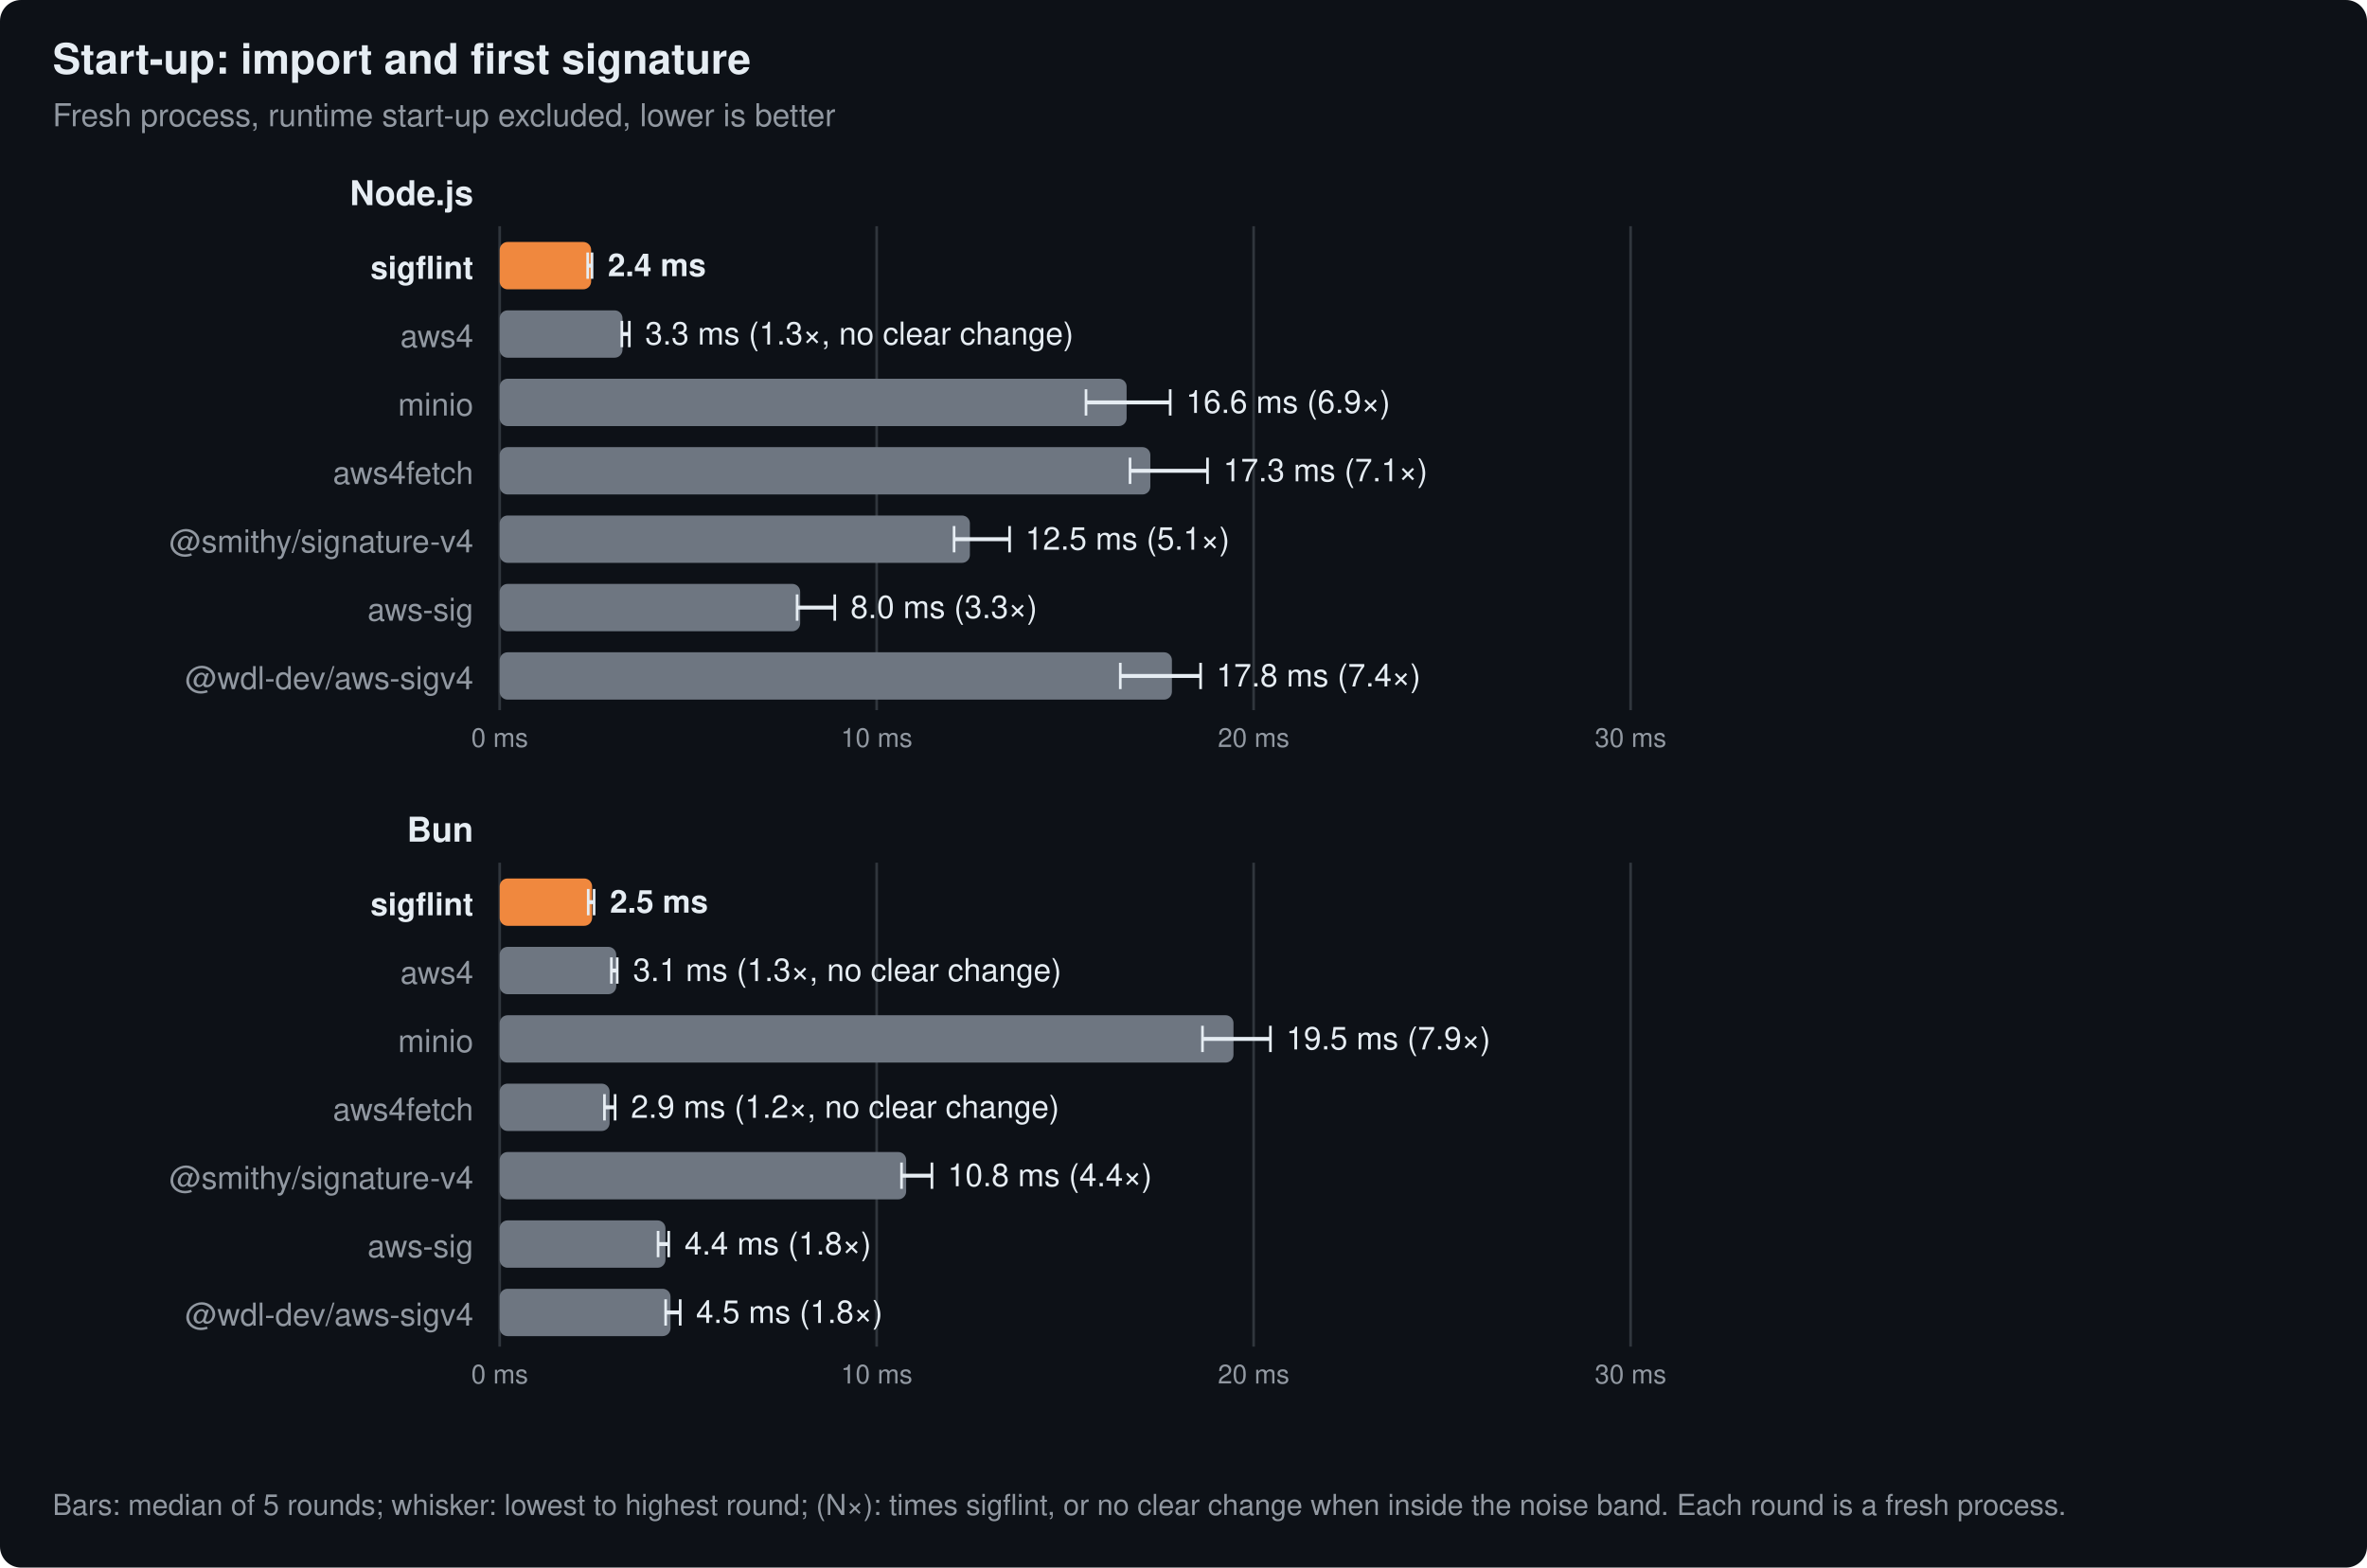
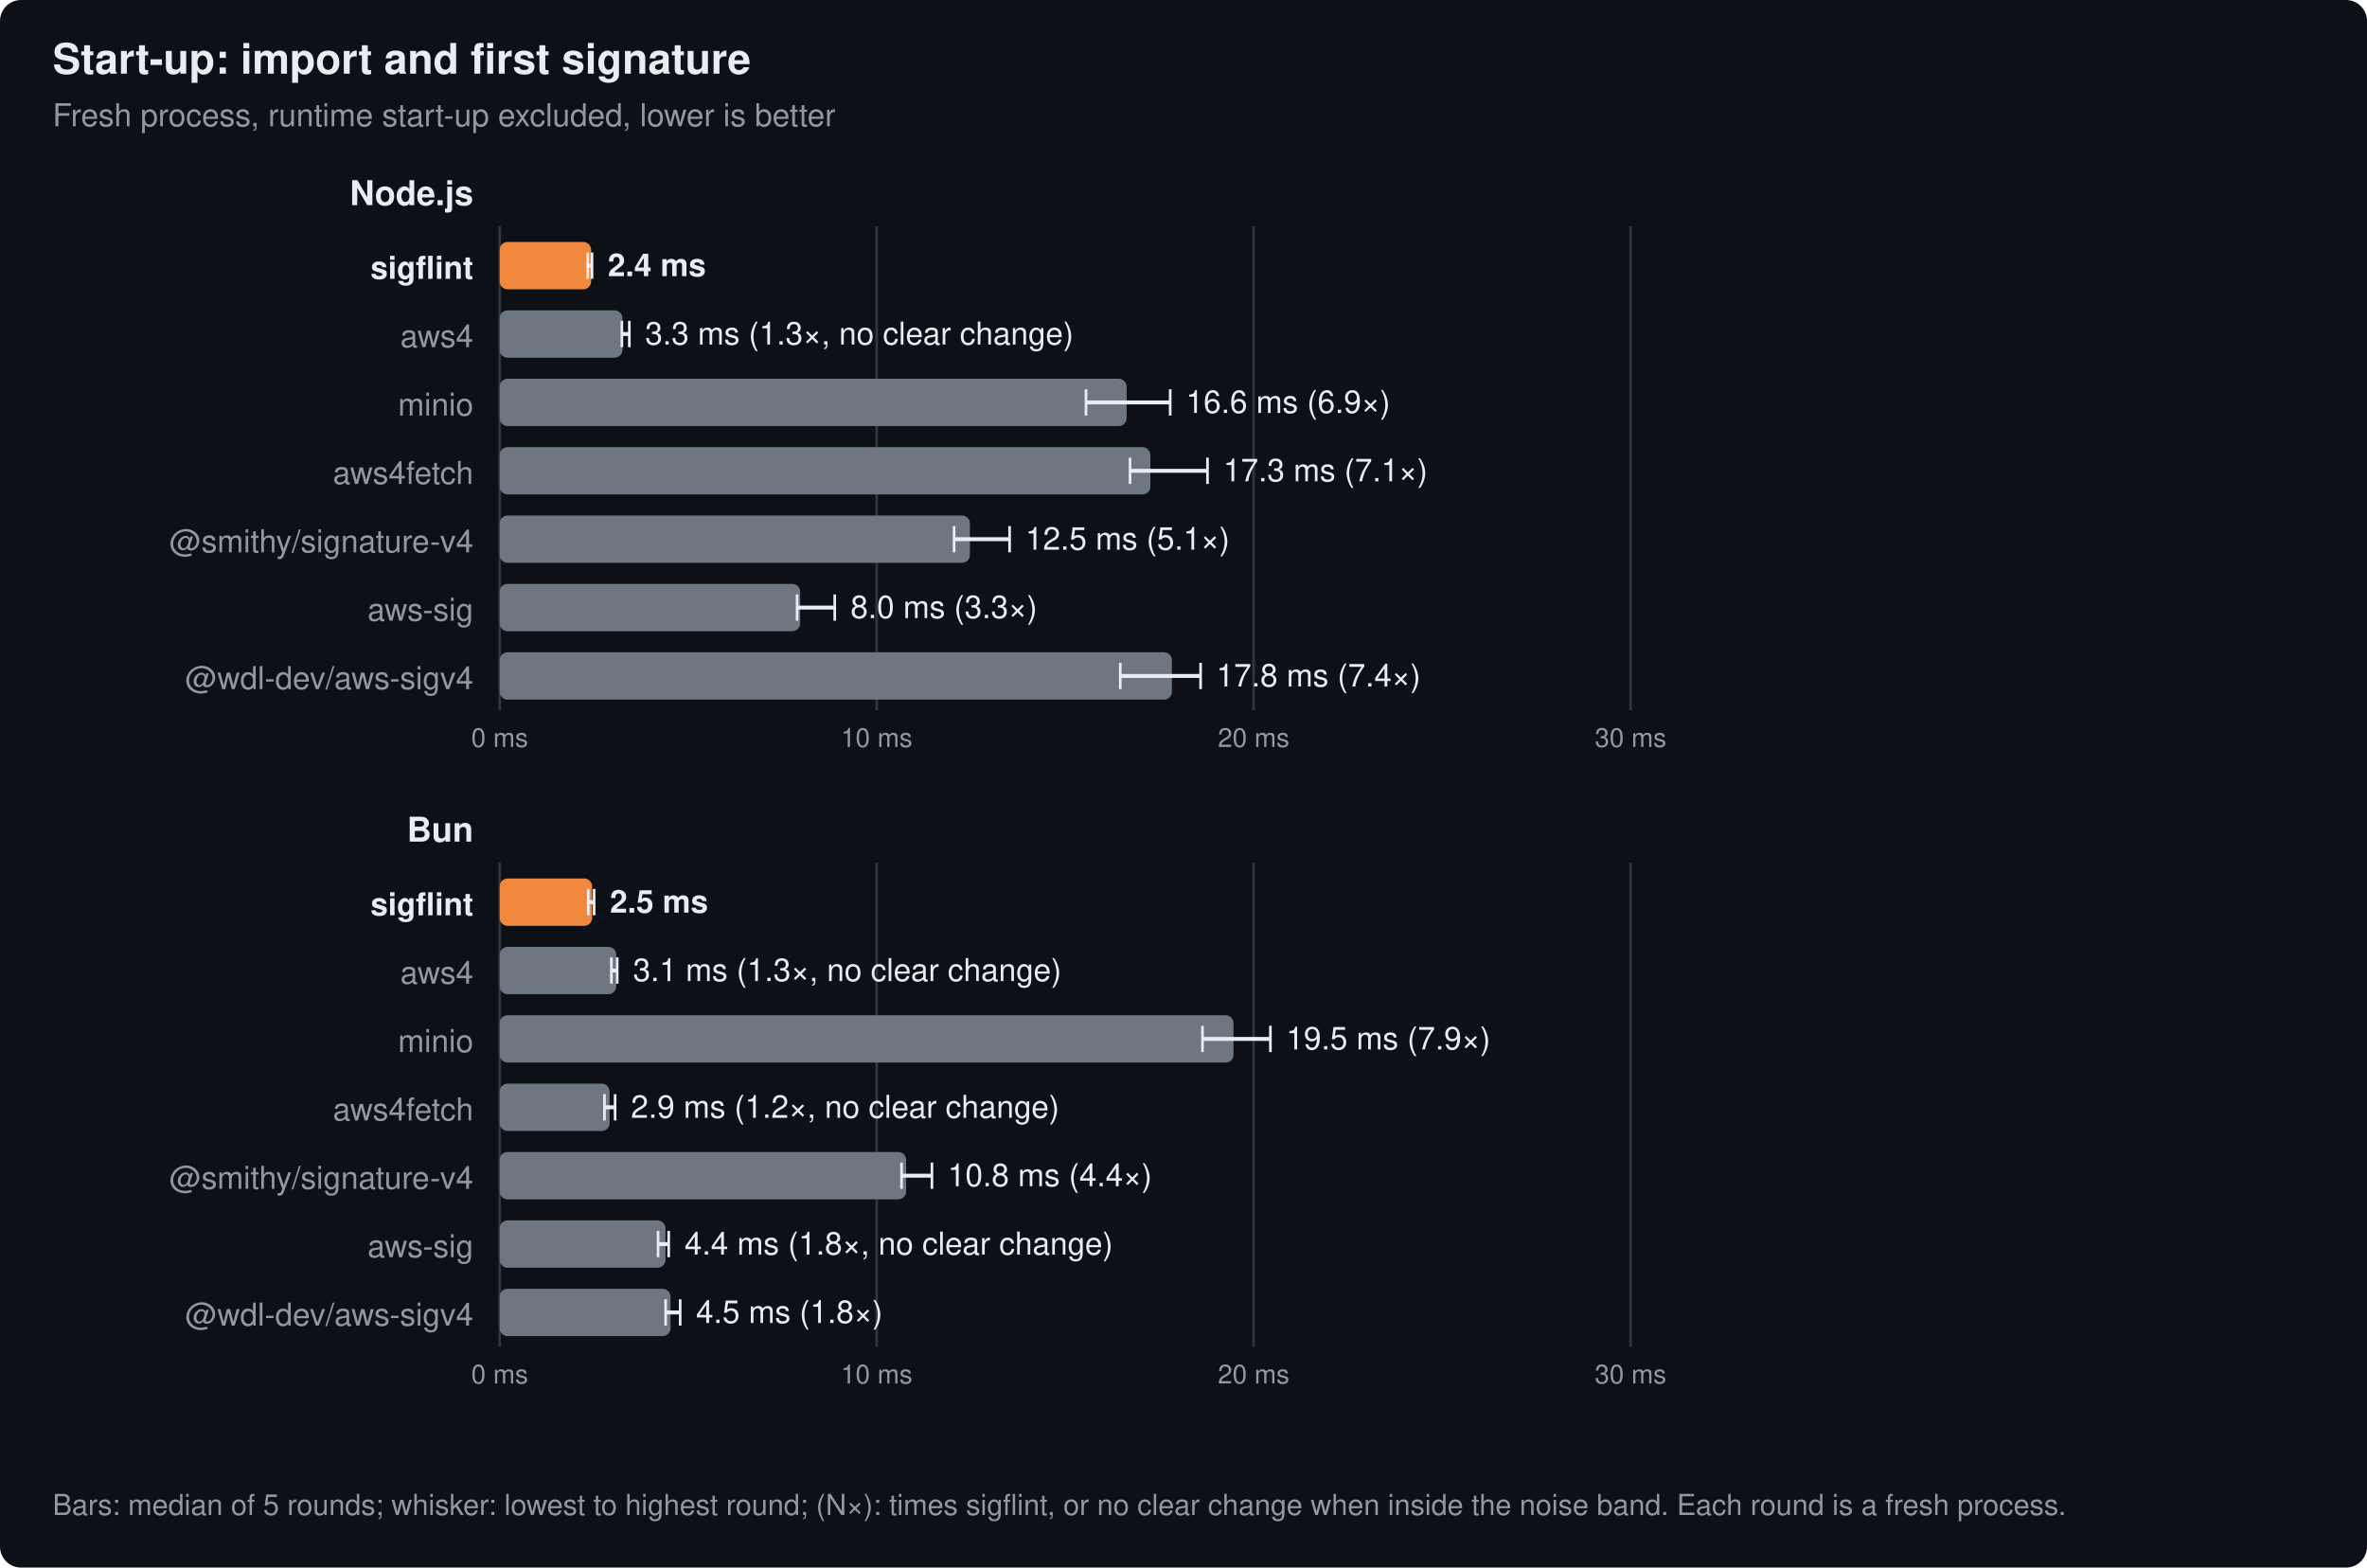
<svg xmlns="http://www.w3.org/2000/svg" width="900" height="596" viewBox="0 0 900 596" role="img" aria-labelledby="t" font-family="-apple-system,BlinkMacSystemFont,'Segoe UI',Helvetica,Arial,sans-serif">
  <rect width="900" height="596" rx="8" fill="#0d1117" />
  <text x="20" y="28" font-size="16" fill="#e6edf3" text-anchor="start" font-weight="600">Start-up: import and first signature</text>
  <text x="20" y="48" font-size="12" fill="#9198a1" text-anchor="start" font-weight="400">Fresh process, runtime start-up excluded, lower is better</text>
  <text x="180" y="78" font-size="13" fill="#e6edf3" text-anchor="end" font-weight="700">Node.js</text>
  <line x1="190" y1="86" x2="190" y2="270" stroke="#30363d" />
  <text x="190" y="284" font-size="10" fill="#9198a1" text-anchor="middle" font-weight="400">0 ms</text>
  <line x1="333.333" y1="86" x2="333.333" y2="270" stroke="#30363d" />
  <text x="333.333" y="284" font-size="10" fill="#9198a1" text-anchor="middle" font-weight="400">10 ms</text>
  <line x1="476.667" y1="86" x2="476.667" y2="270" stroke="#30363d" />
  <text x="476.667" y="284" font-size="10" fill="#9198a1" text-anchor="middle" font-weight="400">20 ms</text>
  <line x1="620" y1="86" x2="620" y2="270" stroke="#30363d" />
  <text x="620" y="284" font-size="10" fill="#9198a1" text-anchor="middle" font-weight="400">30 ms</text>
  <text x="180" y="106" font-size="12" fill="#e6edf3" text-anchor="end" font-weight="700">sigflint</text>
  <rect x="190" y="92" width="34.77" height="18" rx="3" fill="#f0883e" />
  <line x1="223.457" y1="101" x2="225.1" y2="101" stroke="#e6edf3" stroke-width="1.5" />
  <line x1="223.457" y1="96" x2="223.457" y2="106" stroke="#e6edf3" />
  <line x1="225.1" y1="96" x2="225.1" y2="106" stroke="#e6edf3" />
  <text x="231.1" y="105" font-size="12" fill="#e6edf3" text-anchor="start" font-weight="700">2.4 ms</text>
  <text x="180" y="132" font-size="12" fill="#9198a1" text-anchor="end" font-weight="400">aws4</text>
  <rect x="190" y="118" width="46.693" height="18" rx="3" fill="#6e7681" />
  <line x1="236.447" y1="127" x2="239.287" y2="127" stroke="#e6edf3" stroke-width="1.5" />
  <line x1="236.447" y1="122" x2="236.447" y2="132" stroke="#e6edf3" />
  <line x1="239.287" y1="122" x2="239.287" y2="132" stroke="#e6edf3" />
  <text x="245.287" y="131" font-size="12" fill="#e6edf3" text-anchor="start" font-weight="400">3.3 ms  (1.3×, no clear change)</text>
  <text x="180" y="158" font-size="12" fill="#9198a1" text-anchor="end" font-weight="400">minio</text>
  <rect x="190" y="144" width="238.371" height="18" rx="3" fill="#6e7681" />
  <line x1="412.928" y1="153" x2="444.937" y2="153" stroke="#e6edf3" stroke-width="1.5" />
  <line x1="412.928" y1="148" x2="412.928" y2="158" stroke="#e6edf3" />
  <line x1="444.937" y1="148" x2="444.937" y2="158" stroke="#e6edf3" />
  <text x="450.937" y="157" font-size="12" fill="#e6edf3" text-anchor="start" font-weight="400">16.6 ms  (6.9×)</text>
  <text x="180" y="184" font-size="12" fill="#9198a1" text-anchor="end" font-weight="400">aws4fetch</text>
  <rect x="190" y="170" width="247.396" height="18" rx="3" fill="#6e7681" />
  <line x1="429.671" y1="179" x2="459.128" y2="179" stroke="#e6edf3" stroke-width="1.5" />
  <line x1="429.671" y1="174" x2="429.671" y2="184" stroke="#e6edf3" />
  <line x1="459.128" y1="174" x2="459.128" y2="184" stroke="#e6edf3" />
  <text x="465.128" y="183" font-size="12" fill="#e6edf3" text-anchor="start" font-weight="400">17.3 ms  (7.1×)</text>
  <text x="180" y="210" font-size="12" fill="#9198a1" text-anchor="end" font-weight="400">@smithy/signature-v4</text>
  <rect x="190" y="196" width="178.785" height="18" rx="3" fill="#6e7681" />
  <line x1="362.773" y1="205" x2="383.874" y2="205" stroke="#e6edf3" stroke-width="1.5" />
  <line x1="362.773" y1="200" x2="362.773" y2="210" stroke="#e6edf3" />
  <line x1="383.874" y1="200" x2="383.874" y2="210" stroke="#e6edf3" />
  <text x="389.874" y="209" font-size="12" fill="#e6edf3" text-anchor="start" font-weight="400">12.5 ms  (5.1×)</text>
  <text x="180" y="236" font-size="12" fill="#9198a1" text-anchor="end" font-weight="400">aws-sig</text>
  <rect x="190" y="222" width="114.25" height="18" rx="3" fill="#6e7681" />
  <line x1="303.083" y1="231" x2="317.395" y2="231" stroke="#e6edf3" stroke-width="1.5" />
  <line x1="303.083" y1="226" x2="303.083" y2="236" stroke="#e6edf3" />
  <line x1="317.395" y1="226" x2="317.395" y2="236" stroke="#e6edf3" />
  <text x="323.395" y="235" font-size="12" fill="#e6edf3" text-anchor="start" font-weight="400">8.0 ms  (3.3×)</text>
  <text x="180" y="262" font-size="12" fill="#9198a1" text-anchor="end" font-weight="400">@wdl-dev/aws-sigv4</text>
  <rect x="190" y="248" width="255.596" height="18" rx="3" fill="#6e7681" />
  <line x1="425.964" y1="257" x2="456.497" y2="257" stroke="#e6edf3" stroke-width="1.5" />
  <line x1="425.964" y1="252" x2="425.964" y2="262" stroke="#e6edf3" />
  <line x1="456.497" y1="252" x2="456.497" y2="262" stroke="#e6edf3" />
  <text x="462.497" y="261" font-size="12" fill="#e6edf3" text-anchor="start" font-weight="400">17.8 ms  (7.4×)</text>
  <text x="180" y="320" font-size="13" fill="#e6edf3" text-anchor="end" font-weight="700">Bun</text>
  <line x1="190" y1="328" x2="190" y2="512" stroke="#30363d" />
  <text x="190" y="526" font-size="10" fill="#9198a1" text-anchor="middle" font-weight="400">0 ms</text>
  <line x1="333.333" y1="328" x2="333.333" y2="512" stroke="#30363d" />
  <text x="333.333" y="526" font-size="10" fill="#9198a1" text-anchor="middle" font-weight="400">10 ms</text>
  <line x1="476.667" y1="328" x2="476.667" y2="512" stroke="#30363d" />
  <text x="476.667" y="526" font-size="10" fill="#9198a1" text-anchor="middle" font-weight="400">20 ms</text>
  <line x1="620" y1="328" x2="620" y2="512" stroke="#30363d" />
  <text x="620" y="526" font-size="10" fill="#9198a1" text-anchor="middle" font-weight="400">30 ms</text>
  <text x="180" y="348" font-size="12" fill="#e6edf3" text-anchor="end" font-weight="700">sigflint</text>
  <rect x="190" y="334" width="35.136" height="18" rx="3" fill="#f0883e" />
  <line x1="223.664" y1="343" x2="225.898" y2="343" stroke="#e6edf3" stroke-width="1.5" />
  <line x1="223.664" y1="338" x2="223.664" y2="348" stroke="#e6edf3" />
  <line x1="225.898" y1="338" x2="225.898" y2="348" stroke="#e6edf3" />
  <text x="231.898" y="347" font-size="12" fill="#e6edf3" text-anchor="start" font-weight="700">2.5 ms</text>
  <text x="180" y="374" font-size="12" fill="#9198a1" text-anchor="end" font-weight="400">aws4</text>
  <rect x="190" y="360" width="44.312" height="18" rx="3" fill="#6e7681" />
  <line x1="232.464" y1="369" x2="234.686" y2="369" stroke="#e6edf3" stroke-width="1.5" />
  <line x1="232.464" y1="364" x2="232.464" y2="374" stroke="#e6edf3" />
  <line x1="234.686" y1="364" x2="234.686" y2="374" stroke="#e6edf3" />
  <text x="240.686" y="373" font-size="12" fill="#e6edf3" text-anchor="start" font-weight="400">3.1 ms  (1.3×, no clear change)</text>
  <text x="180" y="400" font-size="12" fill="#9198a1" text-anchor="end" font-weight="400">minio</text>
  <rect x="190" y="386" width="279.011" height="18" rx="3" fill="#6e7681" />
  <line x1="457.217" y1="395" x2="483.043" y2="395" stroke="#e6edf3" stroke-width="1.5" />
  <line x1="457.217" y1="390" x2="457.217" y2="400" stroke="#e6edf3" />
  <line x1="483.043" y1="390" x2="483.043" y2="400" stroke="#e6edf3" />
  <text x="489.043" y="399" font-size="12" fill="#e6edf3" text-anchor="start" font-weight="400">19.5 ms  (7.9×)</text>
  <text x="180" y="426" font-size="12" fill="#9198a1" text-anchor="end" font-weight="400">aws4fetch</text>
  <rect x="190" y="412" width="41.783" height="18" rx="3" fill="#6e7681" />
  <line x1="229.833" y1="421" x2="233.873" y2="421" stroke="#e6edf3" stroke-width="1.5" />
  <line x1="229.833" y1="416" x2="229.833" y2="426" stroke="#e6edf3" />
  <line x1="233.873" y1="416" x2="233.873" y2="426" stroke="#e6edf3" />
  <text x="239.873" y="425" font-size="12" fill="#e6edf3" text-anchor="start" font-weight="400">2.9 ms  (1.2×, no clear change)</text>
  <text x="180" y="452" font-size="12" fill="#9198a1" text-anchor="end" font-weight="400">@smithy/signature-v4</text>
  <rect x="190" y="438" width="154.546" height="18" rx="3" fill="#6e7681" />
  <line x1="342.785" y1="447" x2="354.346" y2="447" stroke="#e6edf3" stroke-width="1.5" />
  <line x1="342.785" y1="442" x2="342.785" y2="452" stroke="#e6edf3" />
  <line x1="354.346" y1="442" x2="354.346" y2="452" stroke="#e6edf3" />
  <text x="360.346" y="451" font-size="12" fill="#e6edf3" text-anchor="start" font-weight="400">10.8 ms  (4.4×)</text>
  <text x="180" y="478" font-size="12" fill="#9198a1" text-anchor="end" font-weight="400">aws-sig</text>
  <rect x="190" y="464" width="63.024" height="18" rx="3" fill="#6e7681" />
  <line x1="250.222" y1="473" x2="254.258" y2="473" stroke="#e6edf3" stroke-width="1.5" />
  <line x1="250.222" y1="468" x2="250.222" y2="478" stroke="#e6edf3" />
  <line x1="254.258" y1="468" x2="254.258" y2="478" stroke="#e6edf3" />
-   <text x="260.258" y="477" font-size="12" fill="#e6edf3" text-anchor="start" font-weight="400">4.4 ms  (1.8×)</text>
+   <text x="260.258" y="477" font-size="12" fill="#e6edf3" text-anchor="start" font-weight="400">4.4 ms  (1.8×, no clear change)</text>
  <text x="180" y="504" font-size="12" fill="#9198a1" text-anchor="end" font-weight="400">@wdl-dev/aws-sigv4</text>
  <rect x="190" y="490" width="64.949" height="18" rx="3" fill="#6e7681" />
  <line x1="253.098" y1="499" x2="258.63" y2="499" stroke="#e6edf3" stroke-width="1.5" />
  <line x1="253.098" y1="494" x2="253.098" y2="504" stroke="#e6edf3" />
  <line x1="258.63" y1="494" x2="258.63" y2="504" stroke="#e6edf3" />
  <text x="264.63" y="503" font-size="12" fill="#e6edf3" text-anchor="start" font-weight="400">4.5 ms  (1.8×)</text>
  <text x="20" y="576" font-size="11" fill="#9198a1" text-anchor="start" font-weight="400">Bars: median of 5 rounds; whisker: lowest to highest round; (N×): times sigflint, or no clear change when inside the noise band. Each round is a fresh process.</text>
</svg>
